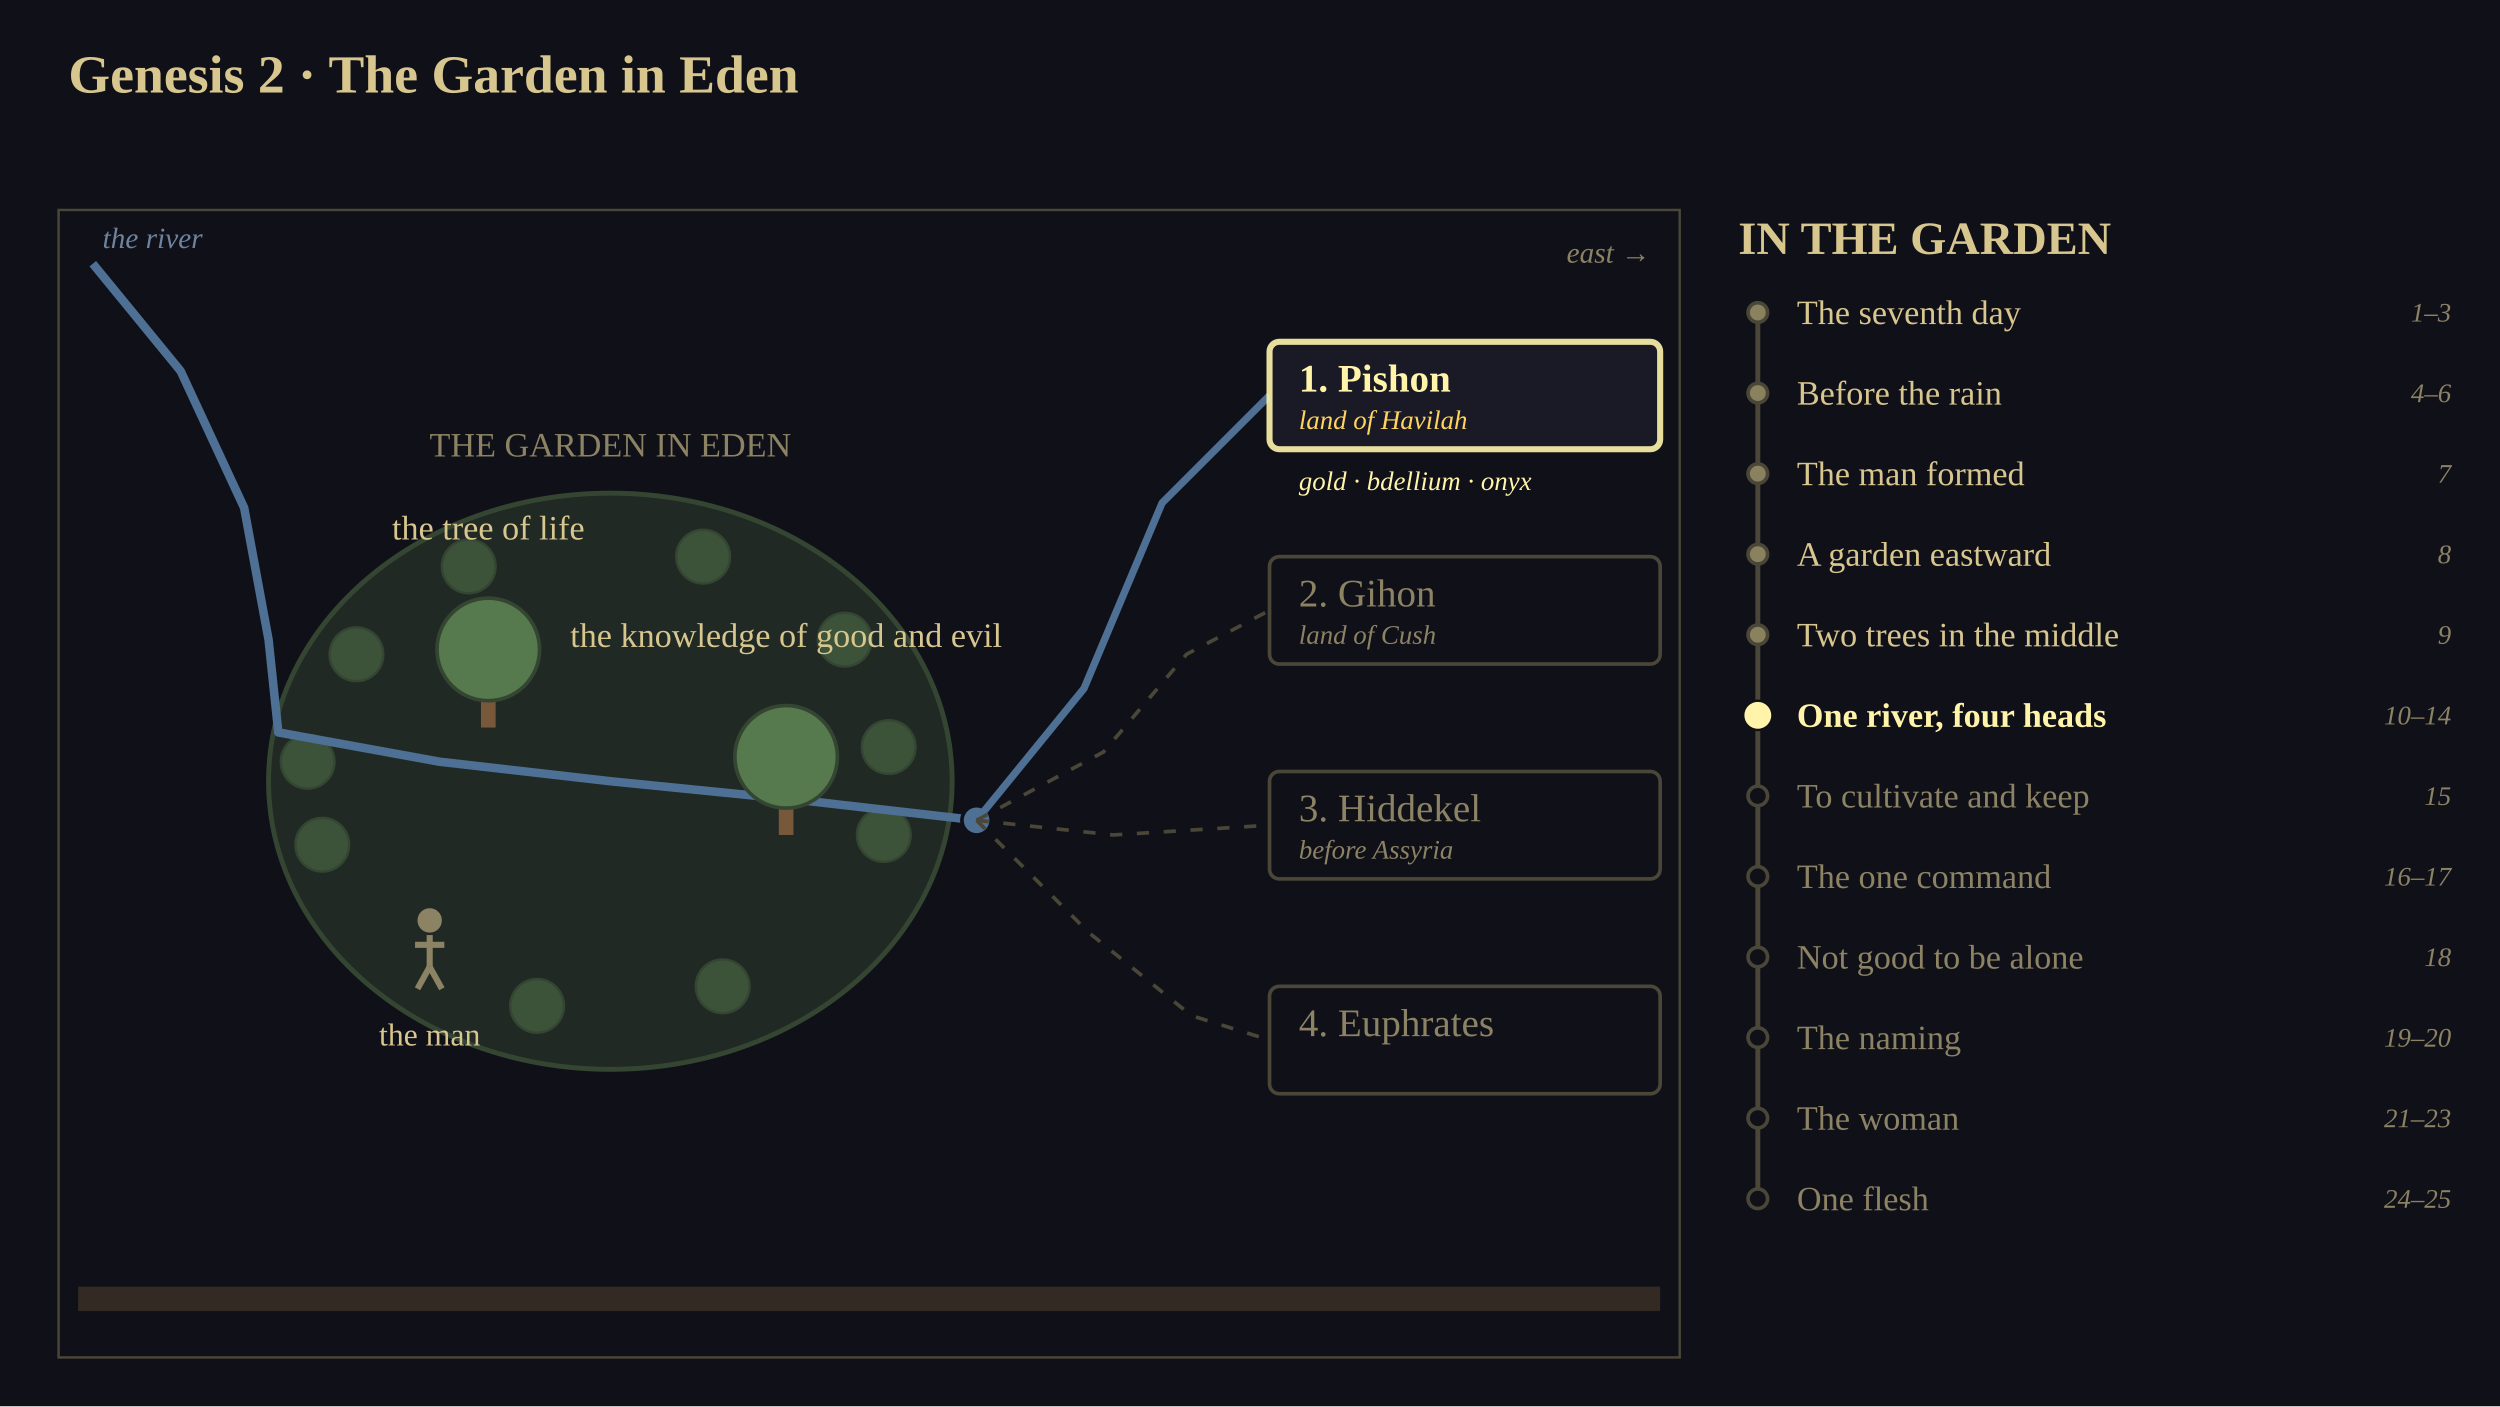
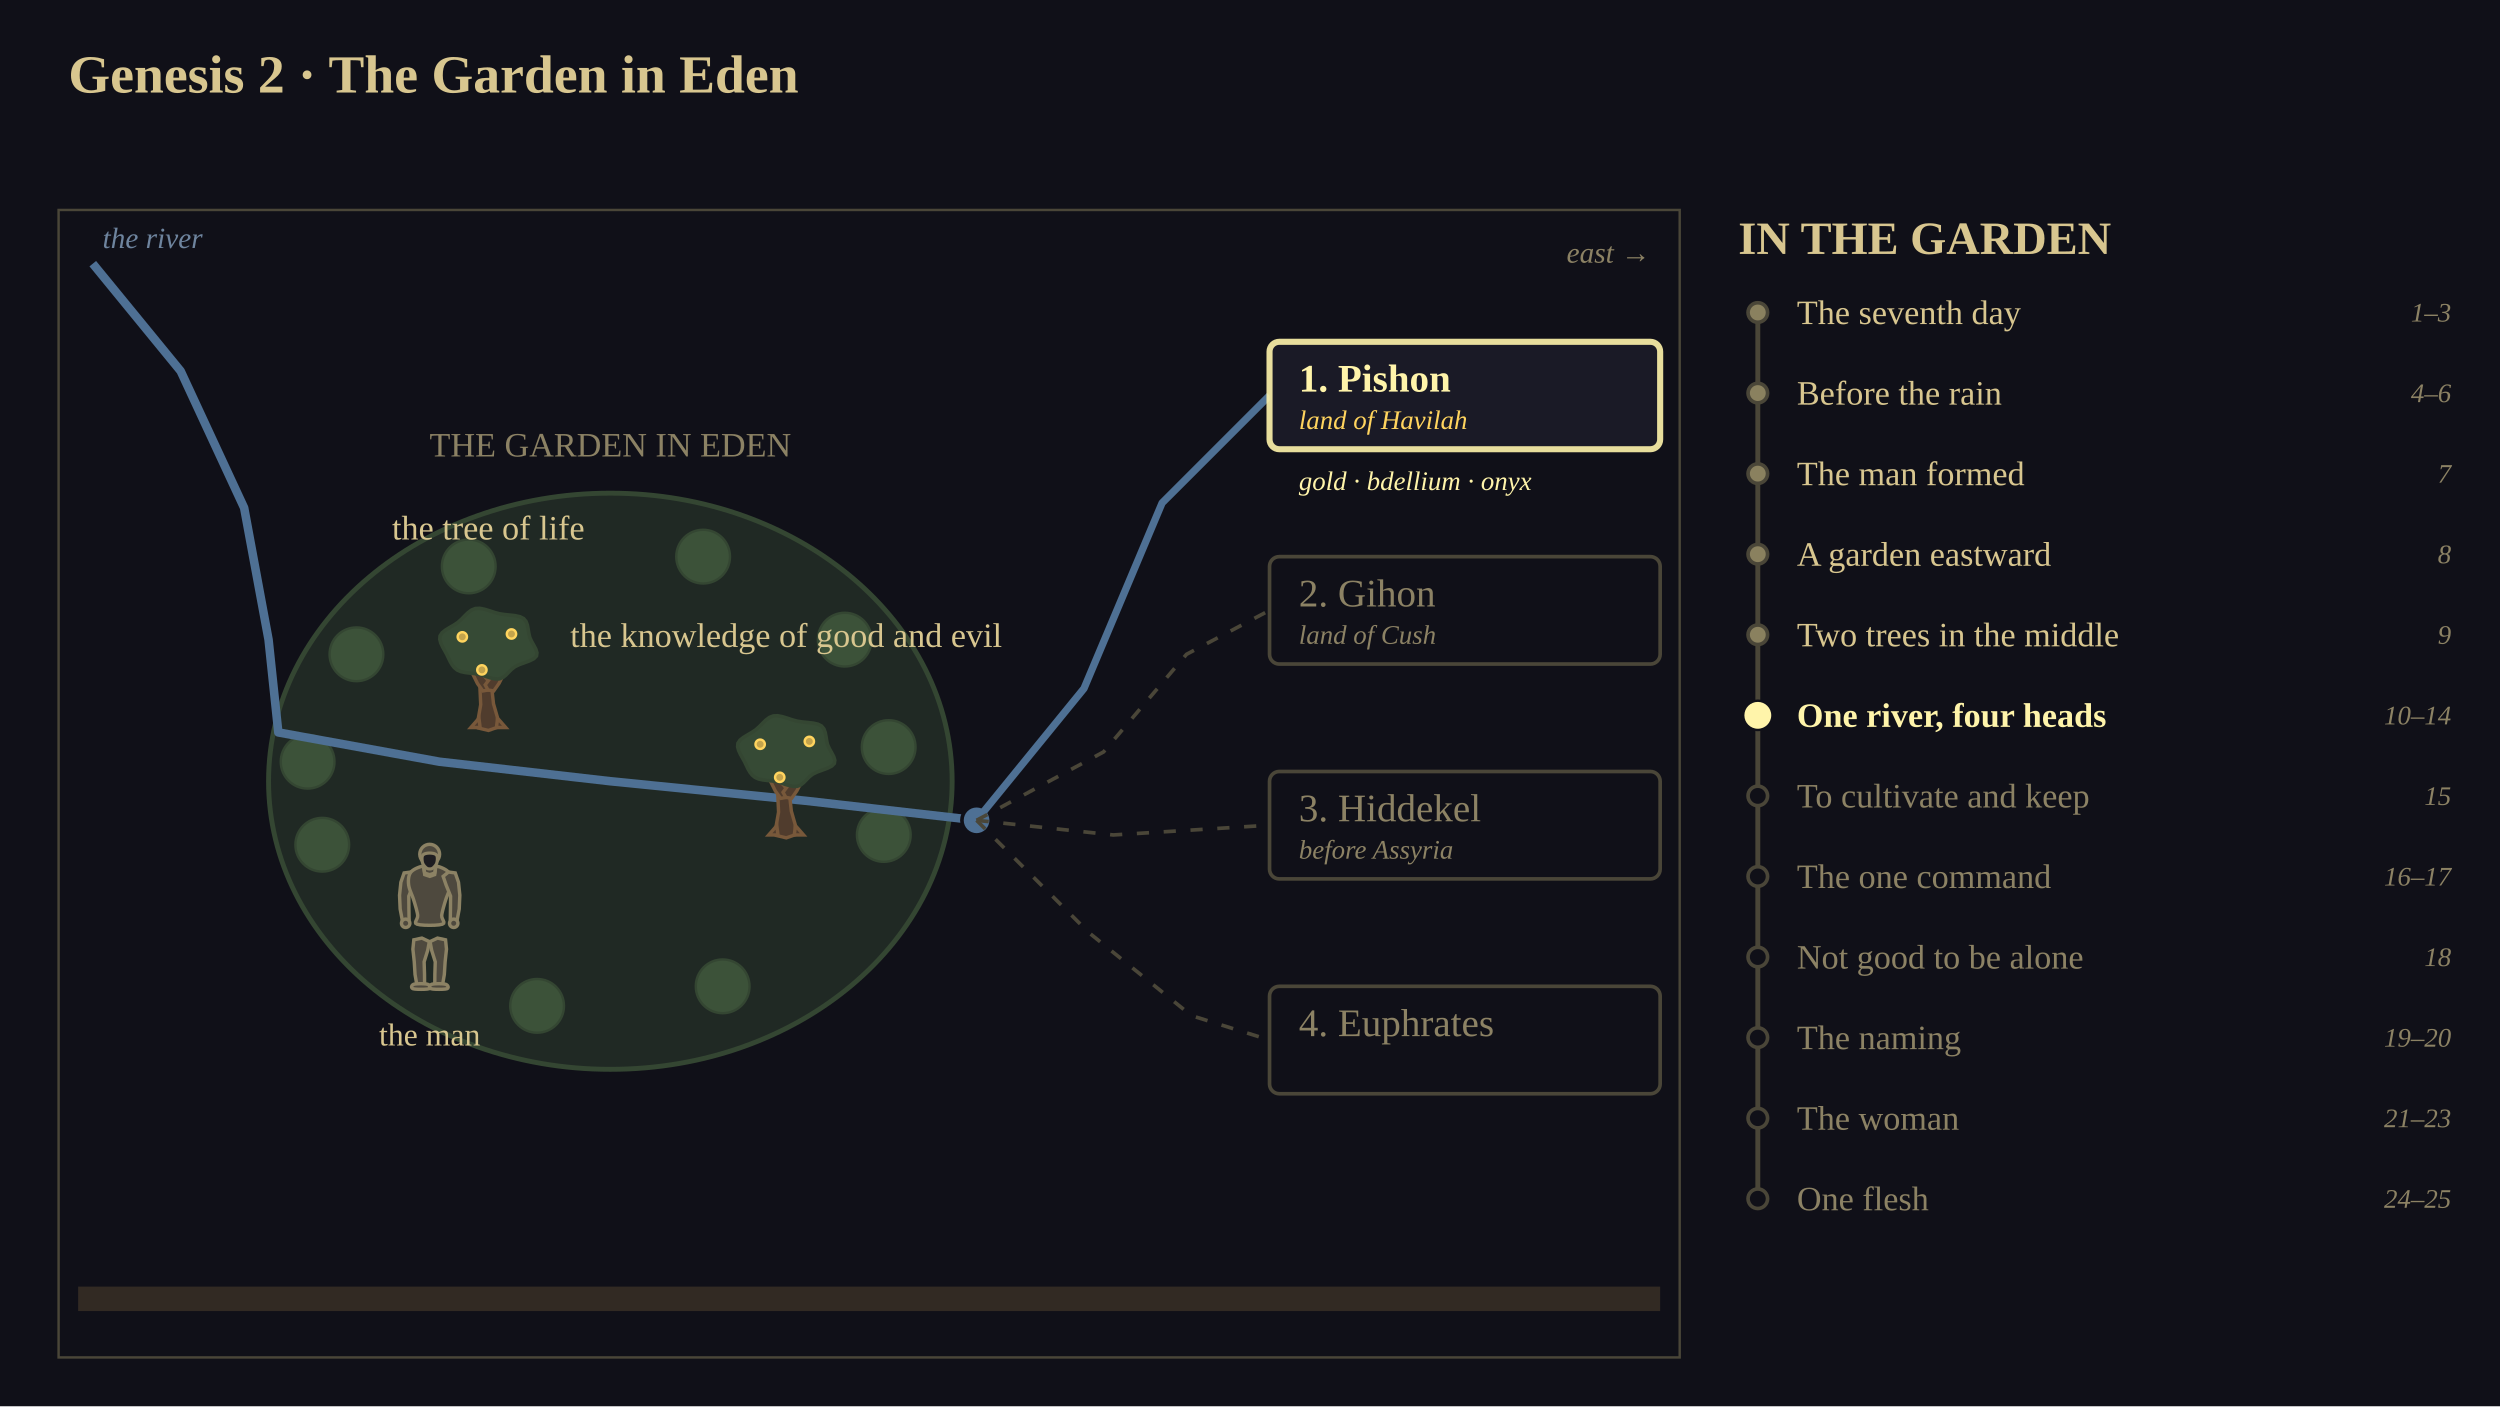
<svg xmlns="http://www.w3.org/2000/svg" viewBox="0 0 1024 576" width="1024" height="576" font-family="Georgia, 'Times New Roman', serif">
  <rect x="0" y="0" width="1024" height="576" fill="rgb(16,16,24)" />
  <text x="28" y="24" font-size="22" text-anchor="start" dominant-baseline="text-before-edge" fill="rgb(216,198,143)" font-family="Georgia, 'Times New Roman', serif" font-weight="bold">Genesis 2 · The Garden in Eden</text>
  <rect x="24" y="86" width="664" height="470" fill="none" stroke="rgb(74,70,56)" stroke-width="1" />
  <text x="676" y="100" font-size="12" text-anchor="end" dominant-baseline="text-before-edge" fill="rgb(140,130,100)" font-family="Georgia, 'Times New Roman', serif" font-style="italic">east  →</text>
  <line x1="32" y1="532" x2="680" y2="532" stroke="rgb(58,48,38)" stroke-width="10" stroke-opacity="0.824" />
  <ellipse cx="250" cy="320" rx="140" ry="118" fill="rgb(52,70,50)" fill-opacity="0.471" stroke="rgb(52,70,50)" stroke-width="2" />
  <text x="250" y="190" font-size="14" text-anchor="middle" dominant-baseline="text-after-edge" fill="rgb(140,130,100)" font-family="Georgia, 'Times New Roman', serif">THE GARDEN IN EDEN</text>
  <circle cx="146" cy="268" r="11" fill="rgb(86,122,78)" fill-opacity="0.510" stroke="rgb(52,70,50)" stroke-width="1" />
  <circle cx="132" cy="346" r="11" fill="rgb(86,122,78)" fill-opacity="0.510" stroke="rgb(52,70,50)" stroke-width="1" />
  <circle cx="192" cy="232" r="11" fill="rgb(86,122,78)" fill-opacity="0.510" stroke="rgb(52,70,50)" stroke-width="1" />
  <circle cx="288" cy="228" r="11" fill="rgb(86,122,78)" fill-opacity="0.510" stroke="rgb(52,70,50)" stroke-width="1" />
  <circle cx="346" cy="262" r="11" fill="rgb(86,122,78)" fill-opacity="0.510" stroke="rgb(52,70,50)" stroke-width="1" />
  <circle cx="362" cy="342" r="11" fill="rgb(86,122,78)" fill-opacity="0.510" stroke="rgb(52,70,50)" stroke-width="1" />
  <circle cx="296" cy="404" r="11" fill="rgb(86,122,78)" fill-opacity="0.510" stroke="rgb(52,70,50)" stroke-width="1" />
  <circle cx="220" cy="412" r="11" fill="rgb(86,122,78)" fill-opacity="0.510" stroke="rgb(52,70,50)" stroke-width="1" />
  <circle cx="126" cy="312" r="11" fill="rgb(86,122,78)" fill-opacity="0.510" stroke="rgb(52,70,50)" stroke-width="1" />
  <circle cx="364" cy="306" r="11" fill="rgb(86,122,78)" fill-opacity="0.510" stroke="rgb(52,70,50)" stroke-width="1" />
  <polyline points="38,108 74,152 100,208 110,262 114,300 180,312 250,320 330,328 400,336" stroke-linejoin="round" fill="none" stroke="rgb(78,112,148)" stroke-width="3.5" />
  <text x="42" y="94" font-size="12" text-anchor="start" dominant-baseline="text-before-edge" fill="rgb(110,132,158)" font-family="Georgia, 'Times New Roman', serif" font-style="italic">the river</text>
  <circle cx="400" cy="336" r="6" fill="rgb(78,112,148)" stroke="rgb(16,16,24)" stroke-width="1.5" />
  <polyline points="400,336 444,282 476,206 520,162" stroke-linejoin="round" fill="none" stroke="rgb(78,112,148)" stroke-width="3" />
  <rect x="520" y="140" width="160" height="44" rx="4" fill="rgb(26,26,38)" />
  <rect x="520" y="140" width="160" height="44" rx="4" fill="none" stroke="rgb(255,244,170)" stroke-width="2.5" stroke-opacity="0.898" />
  <text x="532" y="155" font-size="16" text-anchor="start" dominant-baseline="central" fill="rgb(255,244,170)" font-family="Georgia, 'Times New Roman', serif" font-weight="bold">1. Pishon</text>
  <text x="532" y="172" font-size="11" text-anchor="start" dominant-baseline="central" fill="rgb(255,212,94)" font-family="Georgia, 'Times New Roman', serif" font-style="italic">land of Havilah</text>
  <text x="532" y="197" font-size="11" text-anchor="start" dominant-baseline="central" fill="rgb(255,244,170)" font-family="Georgia, 'Times New Roman', serif" font-style="italic">gold · bdellium · onyx</text>
  <polyline points="400,336 452,308 486,268 520,250" stroke-linejoin="round" fill="none" stroke="rgb(74,70,56)" stroke-width="1.5" stroke-dasharray="5,6" />
  <rect x="520" y="228" width="160" height="44" rx="4" fill="rgb(16,16,24)" stroke="rgb(74,70,56)" stroke-width="1.5" />
  <text x="532" y="243" font-size="16" text-anchor="start" dominant-baseline="central" fill="rgb(140,130,100)" font-family="Georgia, 'Times New Roman', serif">2. Gihon</text>
  <text x="532" y="260" font-size="11" text-anchor="start" dominant-baseline="central" fill="rgb(140,130,100)" font-family="Georgia, 'Times New Roman', serif" font-style="italic">land of Cush</text>
  <polyline points="400,336 456,342 520,338" stroke-linejoin="round" fill="none" stroke="rgb(74,70,56)" stroke-width="1.5" stroke-dasharray="5,6" />
  <rect x="520" y="316" width="160" height="44" rx="4" fill="rgb(16,16,24)" stroke="rgb(74,70,56)" stroke-width="1.5" />
  <text x="532" y="331" font-size="16" text-anchor="start" dominant-baseline="central" fill="rgb(140,130,100)" font-family="Georgia, 'Times New Roman', serif">3. Hiddekel</text>
  <text x="532" y="348" font-size="11" text-anchor="start" dominant-baseline="central" fill="rgb(140,130,100)" font-family="Georgia, 'Times New Roman', serif" font-style="italic">before Assyria</text>
  <polyline points="400,336 446,382 488,416 520,426" stroke-linejoin="round" fill="none" stroke="rgb(74,70,56)" stroke-width="1.5" stroke-dasharray="5,6" />
  <rect x="520" y="404" width="160" height="44" rx="4" fill="rgb(16,16,24)" stroke="rgb(74,70,56)" stroke-width="1.5" />
  <text x="532" y="419" font-size="16" text-anchor="start" dominant-baseline="central" fill="rgb(140,130,100)" font-family="Georgia, 'Times New Roman', serif">4. Euphrates</text>
-   <rect x="197" y="274" width="6" height="24" fill="rgb(120,88,58)" />
-   <circle cx="200" cy="266" r="21" fill="rgb(86,122,78)" stroke="rgb(52,70,50)" stroke-width="1.5" />
+   <polygon points="195.95,298.2 195.93,294.16 196.9,288.63 196.6,282.31 196.66,277.14 198.45,275.55 200.47,276.83 201.43,281.93 202.14,288.27 203.71,293.72 204.05,297.8 200.06,299.19" fill="rgb(80,60,45)" stroke="rgb(120,88,58)" stroke-width="1.4" />
+   <polygon points="197.77,283.01 195.58,279.99 193.5,275.79 191.88,271.87 191,268.77 191.52,267.55 192.76,268.01 194.15,270.76 195.99,274.36 199.05,277.68 201.27,280.51 200.12,282.6" fill="rgb(80,60,45)" stroke="rgb(120,88,58)" stroke-width="1.4" />
+   <polygon points="198.73,280.51 200.97,277.52 204.06,274.28 205.91,271.59 207.3,269.81 208.48,269.7 208.94,270.79 208.06,272.95 206.45,275.87 204.4,279.91 202.23,283.01 199.88,282.6" fill="rgb(80,60,45)" stroke="rgb(120,88,58)" stroke-width="1.4" />
+   <polygon points="196.66,298 192.84,298 196.18,294.18" fill="rgb(80,60,45)" stroke="rgb(120,88,58)" stroke-width="1.4" />
+   <polygon points="203.34,298 207.16,298 203.82,294.18" fill="rgb(80,60,45)" stroke="rgb(120,88,58)" stroke-width="1.4" />
+   <polygon points="216.98,261.07 216.59,259.44 216.32,257.72 216,256.05 215.45,254.56 214.48,253.39 212.97,252.63 211.05,252.2 208.89,251.95 206.67,251.73 204.58,251.42 202.57,250.87 200.51,250.19 198.48,249.57 196.54,249.19 194.75,249.26 193.15,249.89 191.7,250.97 190.34,252.29 188.99,253.67 187.59,254.92 185.98,256 184.19,257.04 182.48,258.09 181.09,259.2 180.27,260.44 180.15,261.85 180.57,263.4 181.32,265.01 182.21,266.59 183.02,268.07 183.7,269.49 184.39,270.92 185.17,272.27 186.1,273.46 187.26,274.41 188.72,275.05 190.42,275.43 192.27,275.66 194.16,275.86 195.97,276.14 197.74,276.62 199.55,277.22 201.34,277.77 203.05,278.1 204.62,278.04 205.99,277.48 207.19,276.51 208.33,275.34 209.53,274.13 210.92,273.06 212.7,272.2 214.82,271.43 216.92,270.65 218.67,269.77 219.73,268.7 219.92,267.38 219.46,265.88 218.62,264.28 217.7,262.65" fill="rgb(54,74,53)" stroke="rgb(52,70,50)" stroke-width="1.5" />
+   <circle cx="209.5" cy="259.68" r="1.91" fill="rgb(195,163,76)" stroke="rgb(255,212,94)" stroke-width="1" />
+   <circle cx="189.36" cy="260.85" r="1.91" fill="rgb(195,163,76)" stroke="rgb(255,212,94)" stroke-width="1" />
+   <circle cx="197.38" cy="274.39" r="1.91" fill="rgb(195,163,76)" stroke="rgb(255,212,94)" stroke-width="1" />
  <text x="200" y="224" font-size="14" text-anchor="middle" dominant-baseline="text-after-edge" fill="rgb(216,198,143)" font-family="Georgia, 'Times New Roman', serif">the tree of life</text>
-   <rect x="319" y="318" width="6" height="24" fill="rgb(120,88,58)" />
-   <circle cx="322" cy="310" r="21" fill="rgb(86,122,78)" stroke="rgb(52,70,50)" stroke-width="1.5" />
+   <polygon points="317.95,342.2 317.93,338.16 318.9,332.63 318.6,326.31 318.66,321.14 320.45,319.55 322.47,320.83 323.43,325.93 324.14,332.27 325.71,337.72 326.05,341.8 322.06,343.19" fill="rgb(80,60,45)" stroke="rgb(120,88,58)" stroke-width="1.4" />
+   <polygon points="319.77,327.01 317.58,323.99 315.5,319.79 313.88,315.87 313,312.77 313.52,311.55 314.76,312.01 316.15,314.76 317.99,318.36 321.05,321.68 323.27,324.51 322.12,326.6" fill="rgb(80,60,45)" stroke="rgb(120,88,58)" stroke-width="1.4" />
+   <polygon points="320.73,324.51 322.97,321.52 326.06,318.28 327.91,315.59 329.3,313.81 330.48,313.7 330.94,314.79 330.06,316.95 328.45,319.87 326.4,323.91 324.23,327.01 321.88,326.6" fill="rgb(80,60,45)" stroke="rgb(120,88,58)" stroke-width="1.4" />
+   <polygon points="318.66,342 314.84,342 318.18,338.18" fill="rgb(80,60,45)" stroke="rgb(120,88,58)" stroke-width="1.4" />
+   <polygon points="325.34,342 329.16,342 325.82,338.18" fill="rgb(80,60,45)" stroke="rgb(120,88,58)" stroke-width="1.4" />
+   <polygon points="338.98,305.07 338.59,303.44 338.32,301.72 338,300.05 337.45,298.56 336.48,297.39 334.97,296.63 333.05,296.2 330.89,295.95 328.67,295.73 326.58,295.42 324.57,294.87 322.51,294.19 320.48,293.57 318.54,293.19 316.75,293.26 315.15,293.89 313.7,294.97 312.34,296.29 310.99,297.67 309.59,298.92 307.98,300 306.19,301.04 304.48,302.09 303.09,303.2 302.27,304.44 302.15,305.85 302.57,307.4 303.32,309.01 304.21,310.59 305.02,312.07 305.7,313.49 306.39,314.92 307.17,316.27 308.1,317.46 309.26,318.41 310.72,319.05 312.42,319.43 314.27,319.66 316.16,319.86 317.97,320.14 319.74,320.62 321.55,321.22 323.34,321.77 325.05,322.1 326.62,322.04 327.99,321.48 329.19,320.51 330.33,319.34 331.53,318.13 332.92,317.06 334.7,316.2 336.82,315.43 338.92,314.65 340.67,313.77 341.73,312.7 341.92,311.38 341.46,309.88 340.62,308.28 339.7,306.65" fill="rgb(54,74,53)" stroke="rgb(52,70,50)" stroke-width="1.5" />
+   <circle cx="331.5" cy="303.68" r="1.91" fill="rgb(195,163,76)" stroke="rgb(255,212,94)" stroke-width="1" />
+   <circle cx="311.36" cy="304.85" r="1.91" fill="rgb(195,163,76)" stroke="rgb(255,212,94)" stroke-width="1" />
+   <circle cx="319.38" cy="318.39" r="1.91" fill="rgb(195,163,76)" stroke="rgb(255,212,94)" stroke-width="1" />
  <text x="322" y="268" font-size="14" text-anchor="middle" dominant-baseline="text-after-edge" fill="rgb(216,198,143)" font-family="Georgia, 'Times New Roman', serif">the knowledge of good and evil</text>
-   <circle cx="176" cy="377" r="5" fill="rgb(140,130,100)" />
-   <line x1="176" y1="383" x2="176" y2="396" stroke="rgb(140,130,100)" stroke-width="2.5" />
-   <line x1="170" y1="387" x2="182" y2="387" stroke="rgb(140,130,100)" stroke-width="2.5" />
-   <line x1="176" y1="396" x2="171" y2="405" stroke="rgb(140,130,100)" stroke-width="2.5" />
-   <line x1="176" y1="396" x2="181" y2="405" stroke="rgb(140,130,100)" stroke-width="2.5" />
+   <polygon points="170.49,358.96 169.27,362.5 167.44,367.06 167.49,372.33 167.57,376.62 166.24,377.94 164.75,376.8 163.9,372.32 163.65,366.68 164.2,361.39 165.52,357.55 168.31,357.18" fill="rgb(78,73,62)" stroke="rgb(140,130,100)" stroke-width="1.4" />
+   <circle cx="166.16" cy="378.18" r="1.72" fill="rgb(78,73,62)" stroke="rgb(140,130,100)" stroke-width="1.4" />
+   <polygon points="175.86,385.68 175.18,389.3 173.72,393.97 173.88,399.01 173.91,403.05 172.39,404.31 170.71,403.26 170,399.15 169.67,393.89 169.12,388.79 169.5,384.95 172.8,384.24" fill="rgb(78,73,62)" stroke="rgb(140,130,100)" stroke-width="1.4" />
+   <polygon points="169.48,403.15 170.17,403.03 171.16,402.95 172.29,402.92 173.43,402.95 174.43,403.03 175.14,403.15 175.6,403.38 175.94,403.7 176.14,404.08 176.17,404.45 176.01,404.78 175.63,405 174.89,405.13 173.76,405.21 172.45,405.23 171.13,405.21 170,405.13 169.23,405 168.83,404.78 168.62,404.45 168.6,404.08 168.75,403.7 169.05,403.38" fill="rgb(78,73,62)" stroke="rgb(140,130,100)" stroke-width="1.4" />
+   <polygon points="182.5,384.95 182.88,388.79 182.33,393.89 182,399.15 181.29,403.26 179.61,404.31 178.09,403.05 178.12,399.01 178.28,393.97 176.82,389.3 176.14,385.68 179.2,384.24" fill="rgb(78,73,62)" stroke="rgb(140,130,100)" stroke-width="1.4" />
+   <polygon points="176.86,403.15 177.55,403.03 178.54,402.95 179.68,402.92 180.82,402.95 181.81,403.03 182.52,403.15 182.98,403.38 183.32,403.7 183.52,404.08 183.55,404.45 183.39,404.78 183.01,405 182.27,405.13 181.14,405.21 179.83,405.23 178.51,405.21 177.38,405.13 176.62,405 176.21,404.78 176,404.45 175.98,404.08 176.13,403.7 176.43,403.38" fill="rgb(78,73,62)" stroke="rgb(140,130,100)" stroke-width="1.4" />
+   <polygon points="168,357.64 167.69,358.3 167.47,359.05 167.34,359.87 167.28,360.74 167.3,361.64 167.39,362.56 167.59,363.51 167.9,364.52 168.3,365.56 168.72,366.62 169.13,367.67 169.48,368.71 169.8,369.76 170.12,370.85 170.43,371.94 170.7,372.99 170.93,373.98 171.08,374.86 171.02,375.66 170.74,376.41 170.41,377.09 170.2,377.69 170.28,378.18 170.83,378.55 172.07,378.81 173.89,378.96 176,379.01 178.11,378.96 179.93,378.81 181.17,378.55 181.72,378.18 181.8,377.69 181.59,377.09 181.26,376.41 180.98,375.66 180.92,374.86 181.07,373.98 181.3,372.99 181.57,371.94 181.88,370.85 182.2,369.76 182.52,368.71 182.87,367.67 183.28,366.62 183.7,365.56 184.1,364.52 184.41,363.51 184.61,362.56 184.7,361.64 184.72,360.74 184.66,359.87 184.53,359.05 184.31,358.3 184,357.64 183.57,357.07 183.02,356.57 182.38,356.14 181.7,355.77 180.99,355.45 180.31,355.18 179.62,354.96 178.92,354.79 178.19,354.68 177.46,354.61 176.72,354.57 176,354.56 175.28,354.57 174.54,354.61 173.81,354.68 173.08,354.79 172.38,354.96 171.69,355.18 171.01,355.45 170.3,355.77 169.62,356.14 168.98,356.57 168.43,357.07" fill="rgb(78,73,62)" stroke="rgb(140,130,100)" stroke-width="1.4" />
+   <polygon points="173.97,358.25 173.58,355.49 174.15,352.72 176,352.03 177.85,352.72 178.42,355.49 178.03,358.25 176,358.95" fill="rgb(78,73,62)" stroke="rgb(140,130,100)" stroke-width="1.4" />
+   <polygon points="186.48,357.55 187.8,361.39 188.35,366.68 188.1,372.32 187.25,376.8 185.76,377.94 184.43,376.62 184.51,372.33 184.56,367.06 182.73,362.5 181.51,358.96 183.69,357.18" fill="rgb(78,73,62)" stroke="rgb(140,130,100)" stroke-width="1.4" />
+   <circle cx="185.84" cy="378.18" r="1.72" fill="rgb(78,73,62)" stroke="rgb(140,130,100)" stroke-width="1.4" />
+   <polygon points="173.97,357.64 173.58,355.18 174.15,352.72 176,352.1 177.85,352.72 178.42,355.18 178.03,357.64 176,358.25" fill="rgb(78,73,62)" stroke="rgb(140,130,100)" stroke-width="1.4" />
+   <circle cx="176" cy="349.89" r="4.06" fill="rgb(78,73,62)" stroke="rgb(140,130,100)" stroke-width="1.4" />
+   <polygon points="173.17,350.26 172.98,350.65 172.87,351.16 172.84,351.72 172.87,352.3 172.94,352.85 173.05,353.33 173.2,353.76 173.42,354.16 173.69,354.54 173.97,354.88 174.26,355.18 174.52,355.43 174.77,355.61 175.02,355.74 175.26,355.83 175.51,355.89 175.75,355.91 176,355.92 176.25,355.91 176.49,355.89 176.74,355.83 176.98,355.74 177.23,355.61 177.48,355.43 177.74,355.18 178.03,354.88 178.31,354.54 178.58,354.16 178.8,353.76 178.95,353.33 179.06,352.85 179.13,352.3 179.16,351.72 179.13,351.16 179.02,350.65 178.83,350.26 178.51,349.97 178.09,349.74 177.58,349.58 177.04,349.48 176.5,349.42 176,349.4 175.5,349.42 174.96,349.48 174.42,349.58 173.91,349.74 173.49,349.97" fill="rgb(30,29,33)" stroke="rgb(140,130,100)" stroke-width="1.3" />
  <text x="176" y="420" font-size="13" text-anchor="middle" dominant-baseline="text-before-edge" fill="rgb(216,198,143)" font-family="Georgia, 'Times New Roman', serif">the man</text>
  <text x="712" y="92" font-size="19" text-anchor="start" dominant-baseline="text-before-edge" fill="rgb(216,198,143)" font-family="Georgia, 'Times New Roman', serif" font-weight="bold">IN THE GARDEN</text>
  <line x1="720" y1="128" x2="720" y2="491" stroke="rgb(74,70,56)" stroke-width="2" />
  <circle cx="720" cy="128" r="4" fill="rgb(138,129,95)" stroke="rgb(74,70,56)" stroke-width="1.5" />
  <text x="736" y="128" font-size="14" text-anchor="start" dominant-baseline="central" fill="rgb(216,198,143)" font-family="Georgia, 'Times New Roman', serif">The seventh day</text>
  <text x="1004" y="128" font-size="11" text-anchor="end" dominant-baseline="central" fill="rgb(140,130,100)" font-family="Georgia, 'Times New Roman', serif" font-style="italic">1–3</text>
  <circle cx="720" cy="161" r="4" fill="rgb(138,129,95)" stroke="rgb(74,70,56)" stroke-width="1.5" />
  <text x="736" y="161" font-size="14" text-anchor="start" dominant-baseline="central" fill="rgb(216,198,143)" font-family="Georgia, 'Times New Roman', serif">Before the rain</text>
  <text x="1004" y="161" font-size="11" text-anchor="end" dominant-baseline="central" fill="rgb(140,130,100)" font-family="Georgia, 'Times New Roman', serif" font-style="italic">4–6</text>
  <circle cx="720" cy="194" r="4" fill="rgb(138,129,95)" stroke="rgb(74,70,56)" stroke-width="1.5" />
  <text x="736" y="194" font-size="14" text-anchor="start" dominant-baseline="central" fill="rgb(216,198,143)" font-family="Georgia, 'Times New Roman', serif">The man formed</text>
  <text x="1004" y="194" font-size="11" text-anchor="end" dominant-baseline="central" fill="rgb(140,130,100)" font-family="Georgia, 'Times New Roman', serif" font-style="italic">7</text>
  <circle cx="720" cy="227" r="4" fill="rgb(138,129,95)" stroke="rgb(74,70,56)" stroke-width="1.5" />
  <text x="736" y="227" font-size="14" text-anchor="start" dominant-baseline="central" fill="rgb(216,198,143)" font-family="Georgia, 'Times New Roman', serif">A garden eastward</text>
  <text x="1004" y="227" font-size="11" text-anchor="end" dominant-baseline="central" fill="rgb(140,130,100)" font-family="Georgia, 'Times New Roman', serif" font-style="italic">8</text>
  <circle cx="720" cy="260" r="4" fill="rgb(138,129,95)" stroke="rgb(74,70,56)" stroke-width="1.5" />
  <text x="736" y="260" font-size="14" text-anchor="start" dominant-baseline="central" fill="rgb(216,198,143)" font-family="Georgia, 'Times New Roman', serif">Two trees in the middle</text>
  <text x="1004" y="260" font-size="11" text-anchor="end" dominant-baseline="central" fill="rgb(140,130,100)" font-family="Georgia, 'Times New Roman', serif" font-style="italic">9</text>
  <circle cx="720" cy="293" r="6" fill="rgb(255,244,170)" stroke="rgb(16,16,24)" stroke-width="1" />
  <text x="736" y="293" font-size="14" text-anchor="start" dominant-baseline="central" fill="rgb(255,244,170)" font-family="Georgia, 'Times New Roman', serif" font-weight="bold">One river, four heads</text>
  <text x="1004" y="293" font-size="11" text-anchor="end" dominant-baseline="central" fill="rgb(140,130,100)" font-family="Georgia, 'Times New Roman', serif" font-style="italic">10–14</text>
  <circle cx="720" cy="326" r="4" fill="rgb(16,16,24)" stroke="rgb(74,70,56)" stroke-width="1.5" />
  <text x="736" y="326" font-size="14" text-anchor="start" dominant-baseline="central" fill="rgb(140,130,100)" font-family="Georgia, 'Times New Roman', serif">To cultivate and keep</text>
  <text x="1004" y="326" font-size="11" text-anchor="end" dominant-baseline="central" fill="rgb(140,130,100)" font-family="Georgia, 'Times New Roman', serif" font-style="italic">15</text>
  <circle cx="720" cy="359" r="4" fill="rgb(16,16,24)" stroke="rgb(74,70,56)" stroke-width="1.5" />
  <text x="736" y="359" font-size="14" text-anchor="start" dominant-baseline="central" fill="rgb(140,130,100)" font-family="Georgia, 'Times New Roman', serif">The one command</text>
  <text x="1004" y="359" font-size="11" text-anchor="end" dominant-baseline="central" fill="rgb(140,130,100)" font-family="Georgia, 'Times New Roman', serif" font-style="italic">16–17</text>
  <circle cx="720" cy="392" r="4" fill="rgb(16,16,24)" stroke="rgb(74,70,56)" stroke-width="1.5" />
  <text x="736" y="392" font-size="14" text-anchor="start" dominant-baseline="central" fill="rgb(140,130,100)" font-family="Georgia, 'Times New Roman', serif">Not good to be alone</text>
  <text x="1004" y="392" font-size="11" text-anchor="end" dominant-baseline="central" fill="rgb(140,130,100)" font-family="Georgia, 'Times New Roman', serif" font-style="italic">18</text>
  <circle cx="720" cy="425" r="4" fill="rgb(16,16,24)" stroke="rgb(74,70,56)" stroke-width="1.5" />
  <text x="736" y="425" font-size="14" text-anchor="start" dominant-baseline="central" fill="rgb(140,130,100)" font-family="Georgia, 'Times New Roman', serif">The naming</text>
  <text x="1004" y="425" font-size="11" text-anchor="end" dominant-baseline="central" fill="rgb(140,130,100)" font-family="Georgia, 'Times New Roman', serif" font-style="italic">19–20</text>
  <circle cx="720" cy="458" r="4" fill="rgb(16,16,24)" stroke="rgb(74,70,56)" stroke-width="1.5" />
  <text x="736" y="458" font-size="14" text-anchor="start" dominant-baseline="central" fill="rgb(140,130,100)" font-family="Georgia, 'Times New Roman', serif">The woman</text>
  <text x="1004" y="458" font-size="11" text-anchor="end" dominant-baseline="central" fill="rgb(140,130,100)" font-family="Georgia, 'Times New Roman', serif" font-style="italic">21–23</text>
  <circle cx="720" cy="491" r="4" fill="rgb(16,16,24)" stroke="rgb(74,70,56)" stroke-width="1.5" />
  <text x="736" y="491" font-size="14" text-anchor="start" dominant-baseline="central" fill="rgb(140,130,100)" font-family="Georgia, 'Times New Roman', serif">One flesh</text>
  <text x="1004" y="491" font-size="11" text-anchor="end" dominant-baseline="central" fill="rgb(140,130,100)" font-family="Georgia, 'Times New Roman', serif" font-style="italic">24–25</text>
</svg>
